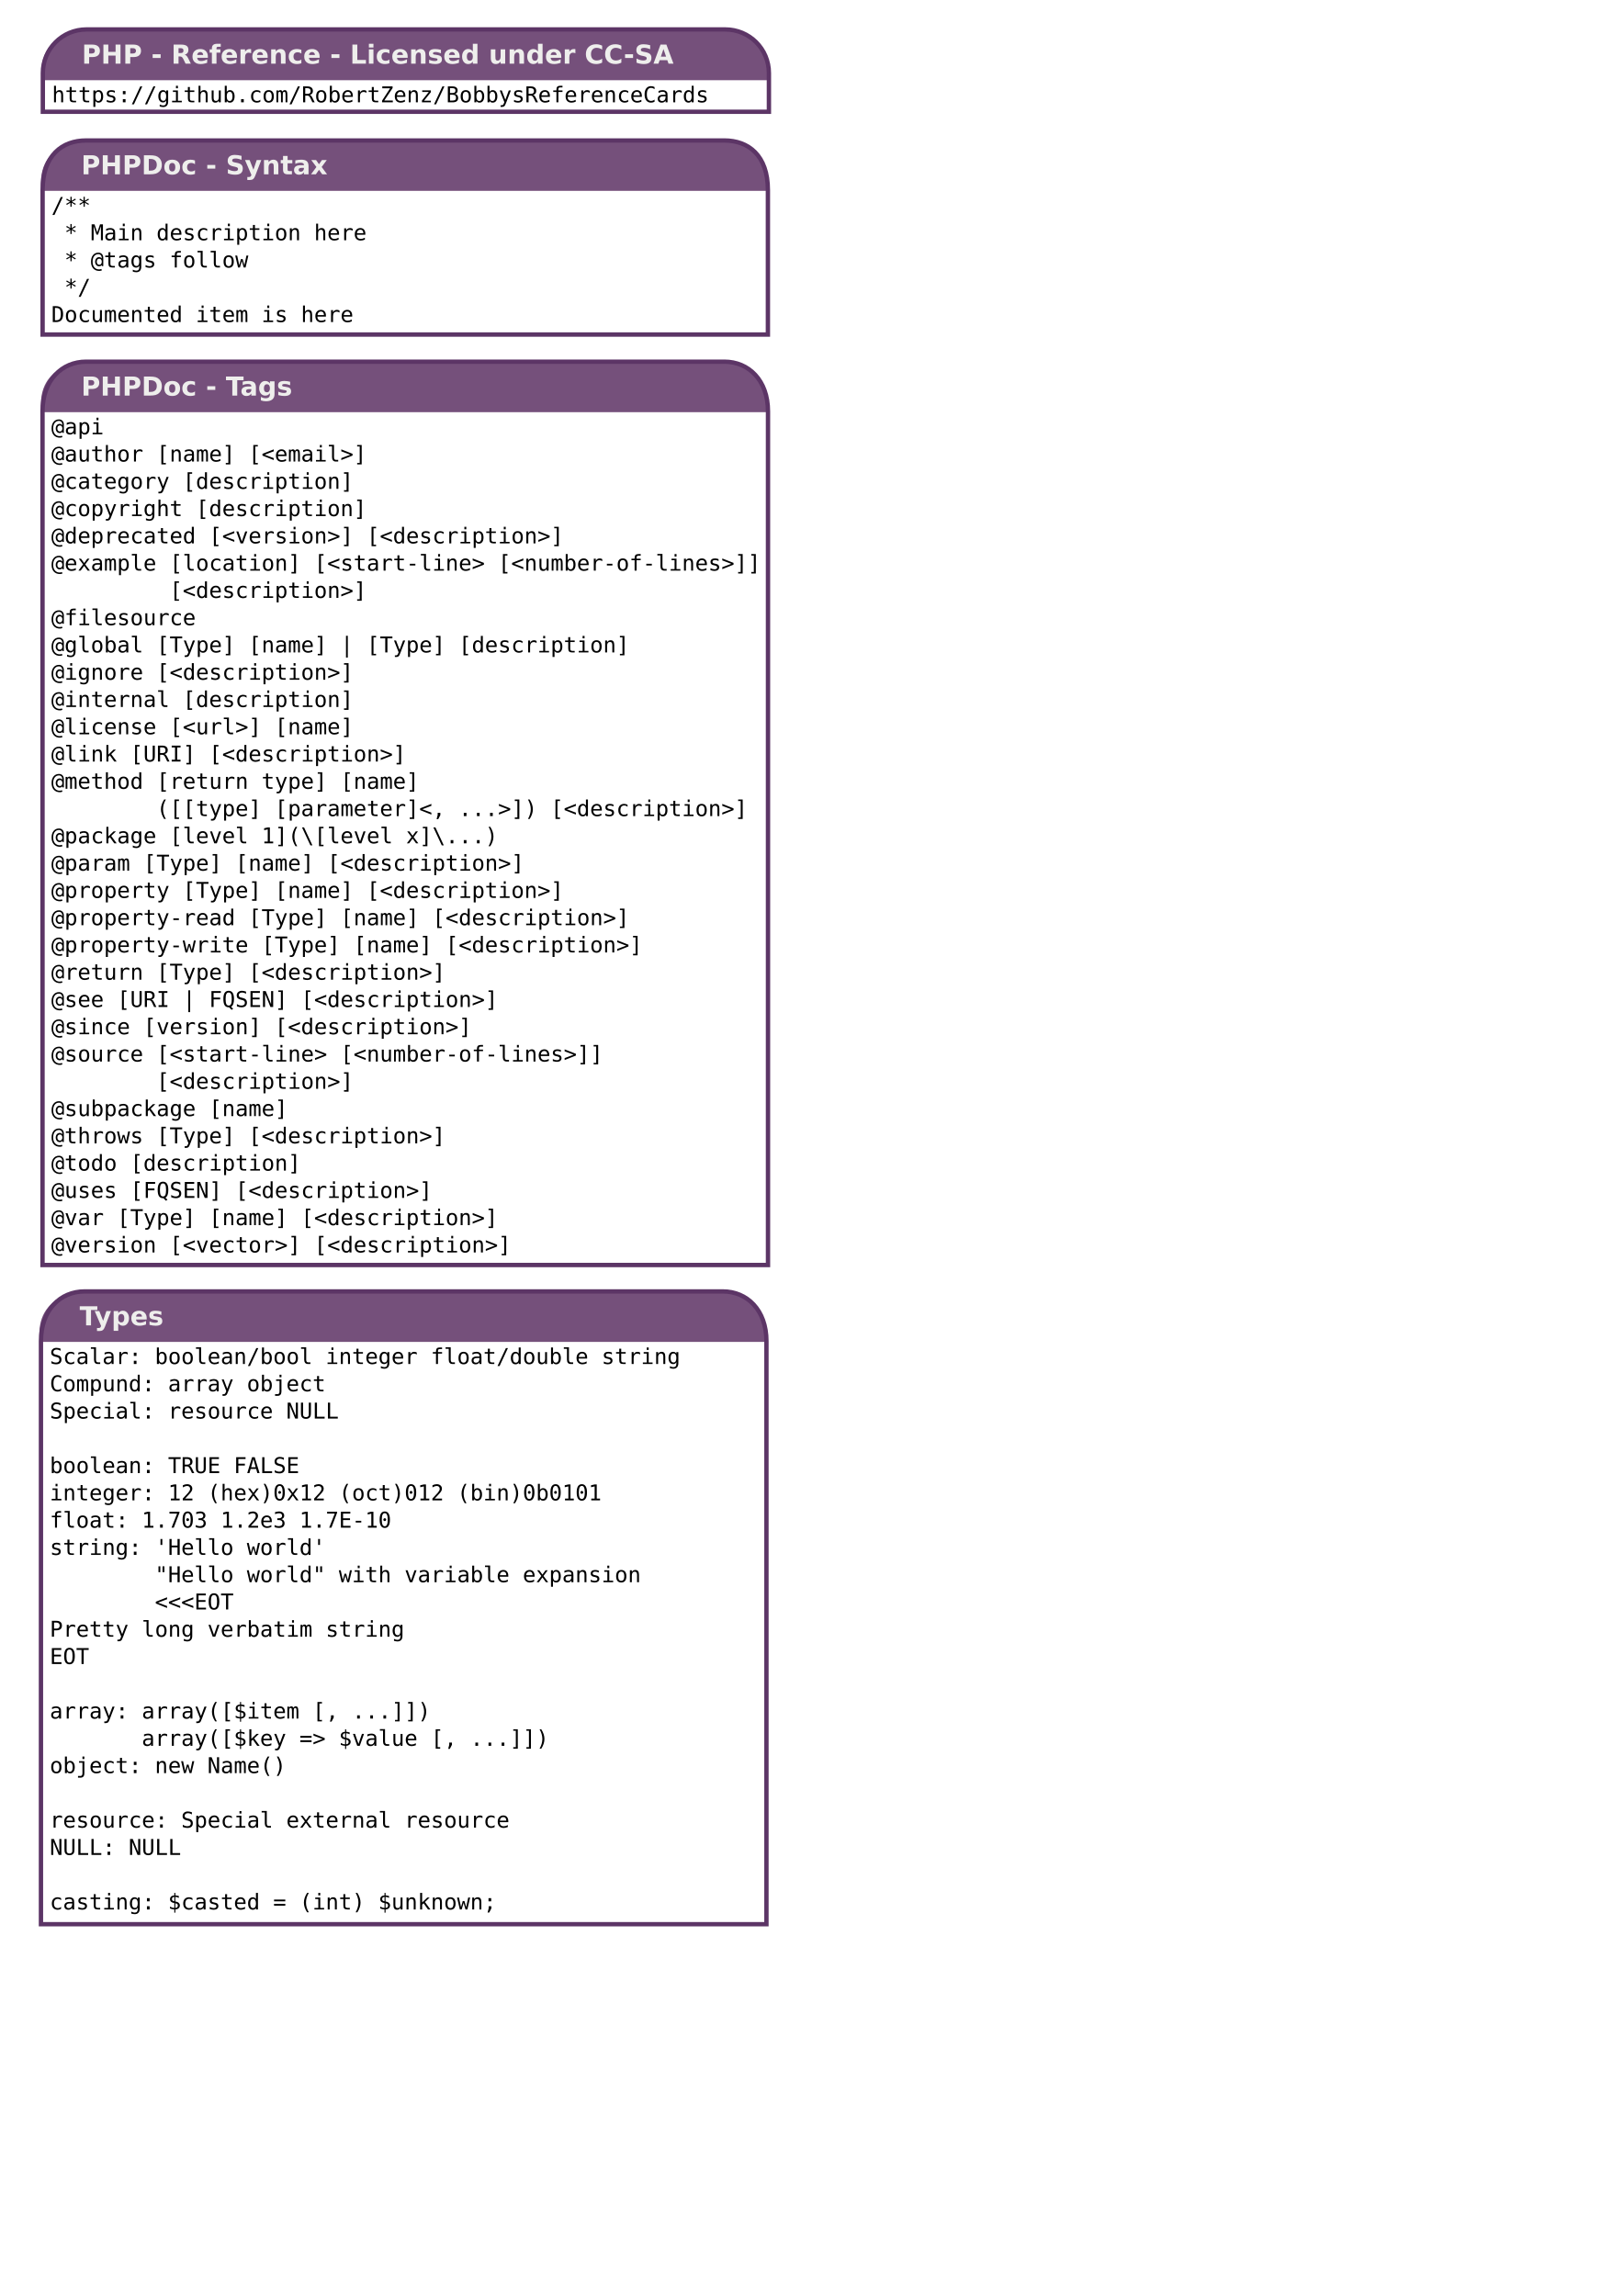
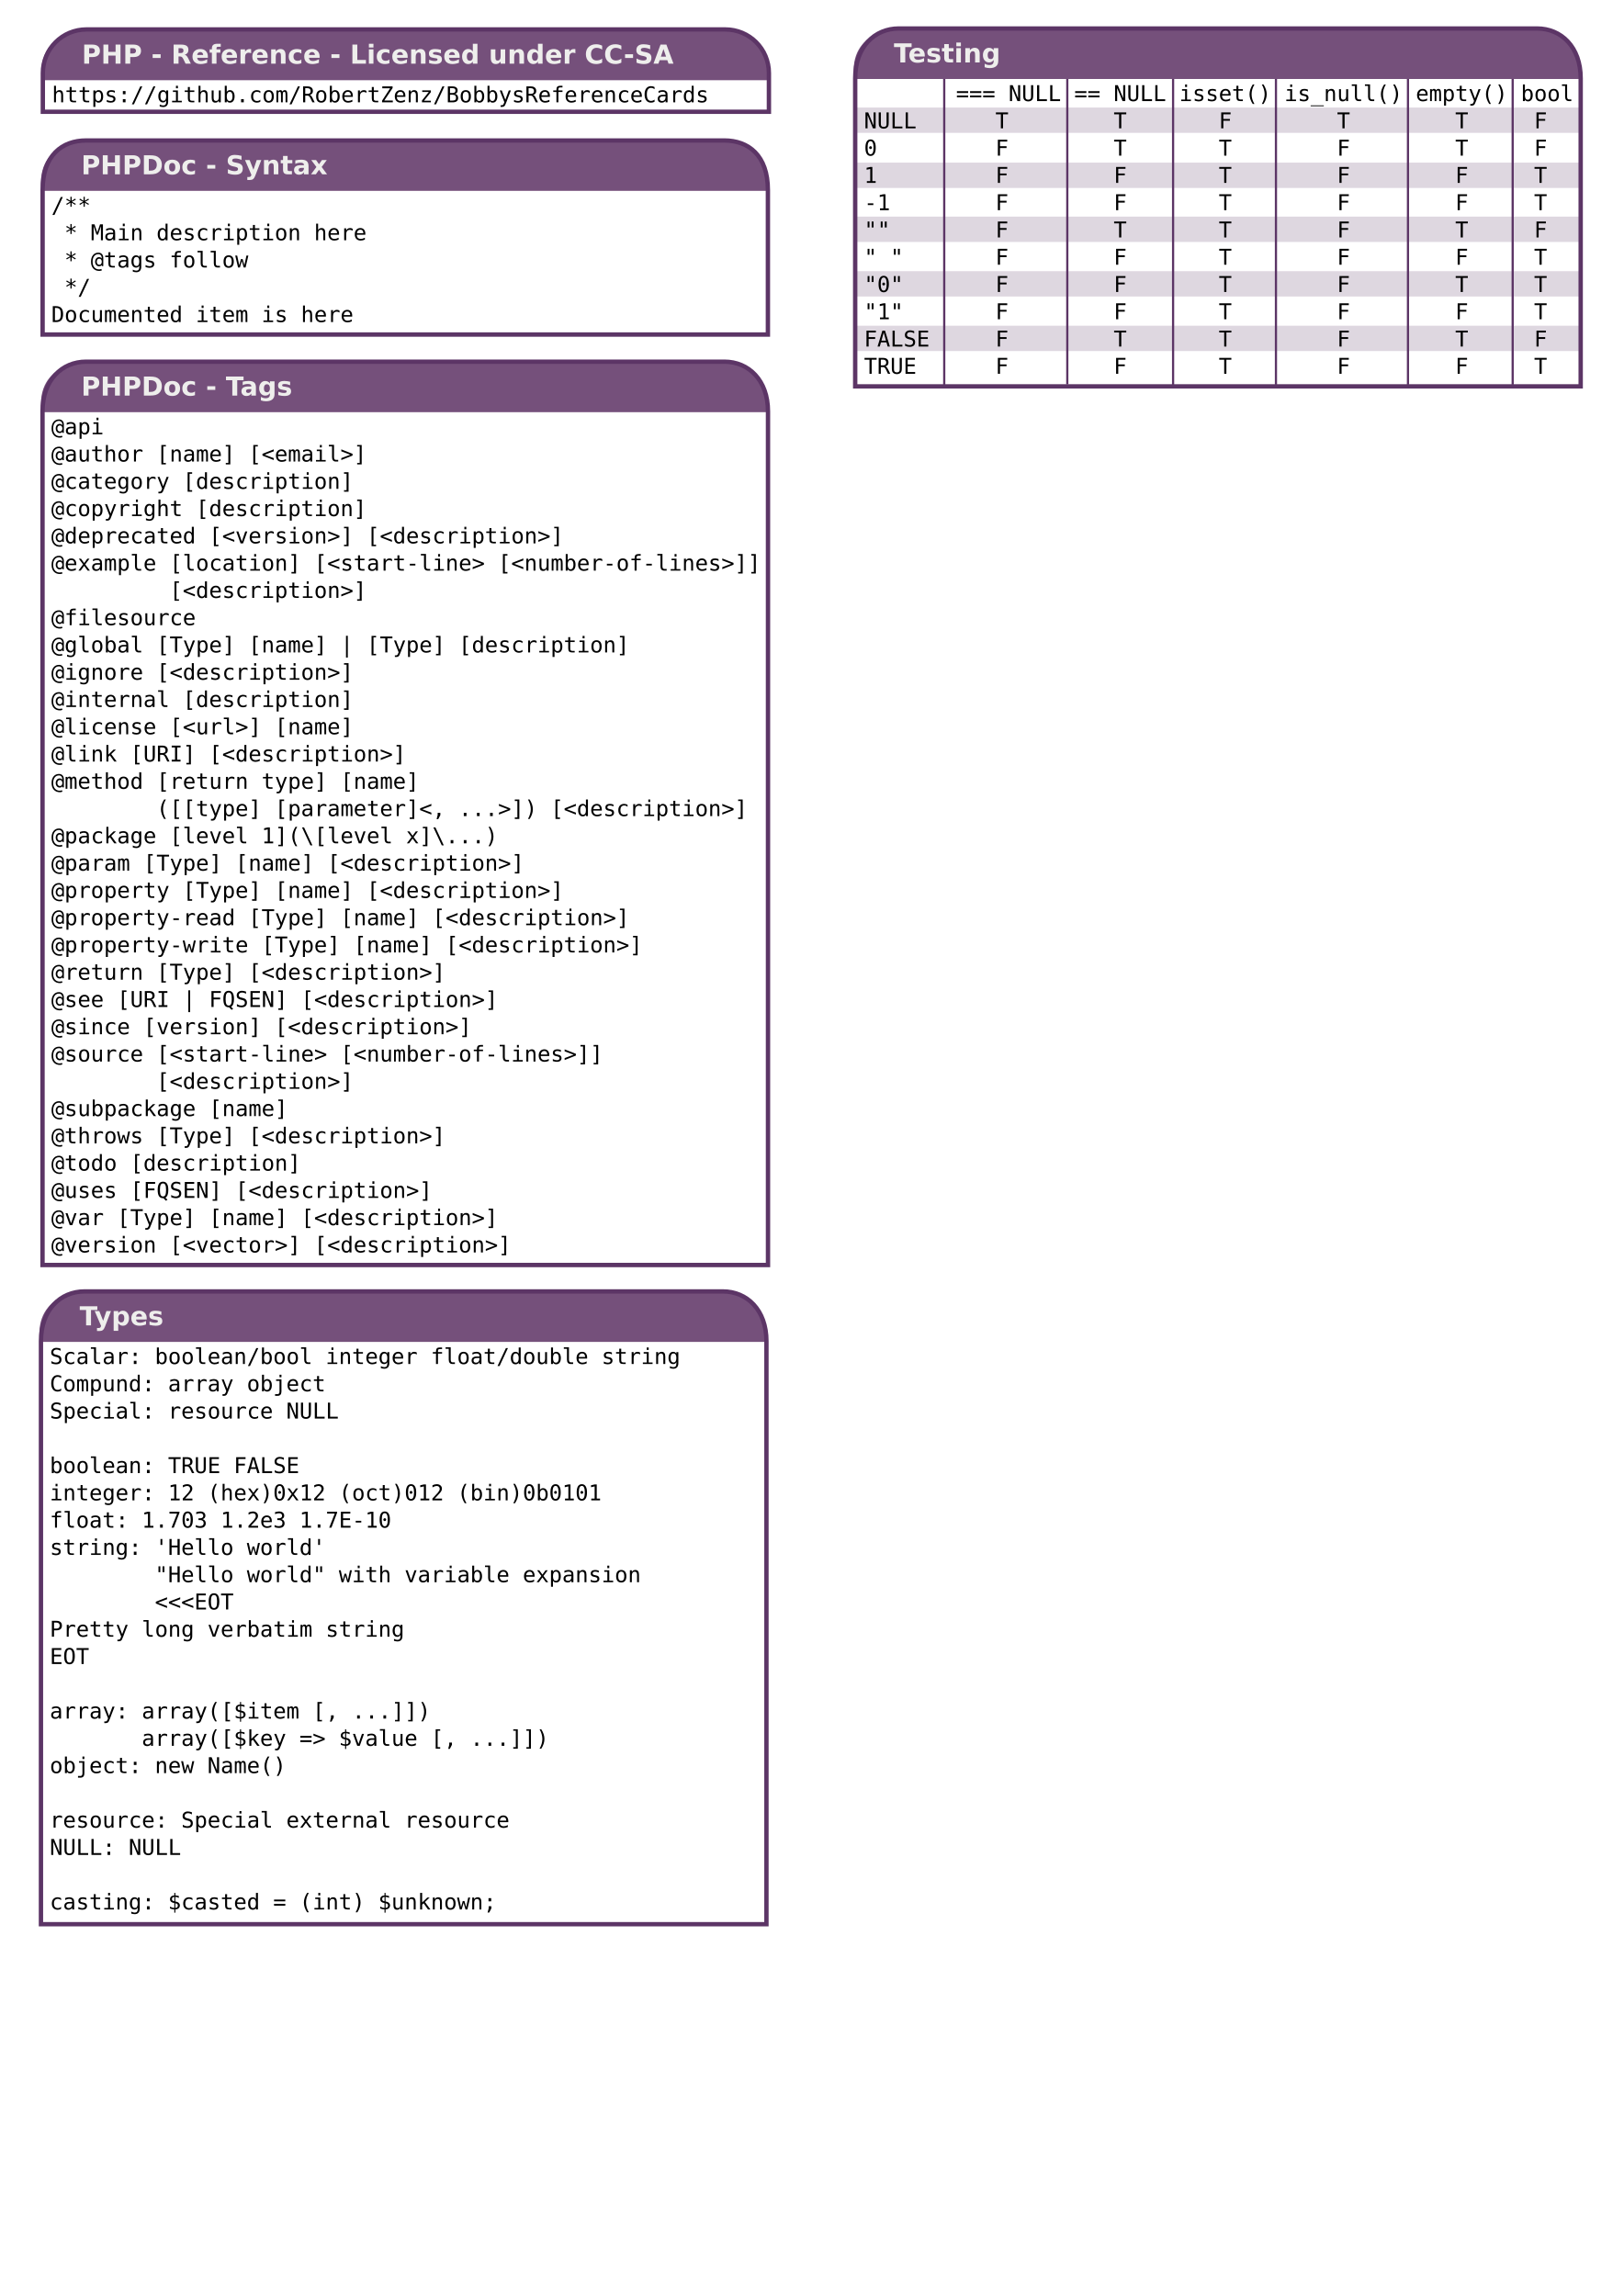
<svg xmlns="http://www.w3.org/2000/svg" width="744.094" height="1052.362" id="svg2" version="1.1">
  <defs id="defs4" />
  <g id="layer1">
+     <rect style="opacity:0.2;fill:#5c3566;stroke:none;stroke-width:0;stroke-linecap:round;stroke-linejoin:round;stroke-miterlimit:4;stroke-opacity:1;stroke-dasharray:none" id="rect4252" width="332.593" height="11.617" x="391.687" y="49.281" />
+     <rect style="opacity:0.2;fill:#5c3566;stroke:none" id="rect4252-9" width="332.593" height="11.617" x="391.56" y="74.535" />
+     <rect style="opacity:0.2;fill:#5c3566;stroke:none" id="rect4252-4" width="332.593" height="11.617" x="391.308" y="99.283" />
+     <rect style="opacity:0.2;fill:#5c3566;stroke:none" id="rect4252-95" width="332.593" height="11.617" x="391.56" y="124.285" />
+     <rect style="opacity:0.2;fill:#5c3566;stroke:none" id="rect4252-8" width="332.593" height="11.617" x="391.308" y="149.286" />
+     <path style="fill:none;stroke:#5c3566;stroke-width:1.003px;stroke-linecap:butt;stroke-linejoin:miter;stroke-opacity:1" d="m 489.107,176.198 0,-143.029" id="path4204-2" />
+     <path style="fill:none;stroke:#5c3566;stroke-width:1.003px;stroke-linecap:butt;stroke-linejoin:miter;stroke-opacity:1" d="m 537.593,176.505 0,-143.029" id="path4204-27" />
+     <path style="fill:none;stroke:#5c3566;stroke-width:1.003px;stroke-linecap:butt;stroke-linejoin:miter;stroke-opacity:1" d="m 584.727,176.336 0,-143.029" id="path4204-7" />
+     <path style="fill:none;stroke:#5c3566;stroke-width:1.003px;stroke-linecap:butt;stroke-linejoin:miter;stroke-opacity:1" d="m 645.232,176.336 0,-143.029" id="path4204-1" />
+     <path style="fill:none;stroke:#5c3566;stroke-width:1.003px;stroke-linecap:butt;stroke-linejoin:miter;stroke-opacity:1" d="m 693.212,176.336 0,-143.029" id="path4204-9" />
+     <path style="fill:none;stroke:#5c3566;stroke-width:1.003px;stroke-linecap:butt;stroke-linejoin:miter;stroke-opacity:1" d="m 432.714,176.823 0,-143.029" id="path4204" />
    <path style="fill:#75507b;fill-opacity:1;stroke:none" d="m 19.305,36.766 333.35,0 c 0,0 0.26,-23.739 -20.953,-23.739 -21.213,0 -290.73,0.209 -290.73,0.209 0,0 -24.698,0.296 -21.668,23.529 z" id="path3763-5" />
    <path style="fill:none;stroke:#5c3566;stroke-width:2;stroke-linecap:round;stroke-linejoin:miter;stroke-miterlimit:4;stroke-opacity:1;stroke-dasharray:none" d="m 39.629,13.491 292.741,0 c 11.08,0 20,8.92 20,20 l 0,17.741 -332.741,0 0,-17.741 c 0,-11.08 8.92,-20 20,-20 z" id="rect2987-0" />
    <text xml:space="preserve" style="font-size:40px;font-style:normal;font-weight:normal;line-height:125%;letter-spacing:0px;word-spacing:0px;fill:#eeeeec;fill-opacity:1;stroke:none;font-family:Sans" x="37.488" y="29.19" id="text3759-3">
      <tspan id="tspan3761-6" x="37.488" y="29.19" style="font-size:12px;font-style:normal;font-variant:normal;font-weight:bold;font-stretch:normal;fill:#eeeeec;font-family:DejaVu Sans;-inkscape-font-specification:DejaVu Sans Bold">PHP - Reference - Licensed under CC-SA</tspan>
    </text>
    <text xml:space="preserve" style="font-size:10px;font-style:normal;font-variant:normal;font-weight:normal;font-stretch:normal;line-height:125%;letter-spacing:0px;word-spacing:0px;fill:#000000;fill-opacity:1;stroke:none;font-family:Droid Sans Mono;-inkscape-font-specification:Droid Sans Mono" x="23.803" y="46.906" id="text3765-8">
      <tspan x="23.803" y="46.906" id="tspan4211-6" style="font-style:normal;font-variant:normal;font-weight:normal;font-stretch:normal;font-family:DejaVu Sans Mono;-inkscape-font-specification:DejaVu Sans Mono">https://github.com/RobertZenz/BobbysReferenceCards</tspan>
    </text>
    <path style="fill:#75507b;fill-opacity:1;stroke:none" d="m 19.02,87.48 333.35,0 c 0,0 0.26,-23.739 -20.953,-23.739 -21.213,0 -290.73,0.209 -290.73,0.209 0,0 -24.698,0.296 -21.668,23.529 z" id="path3763-5-7" />
    <path style="fill:none;stroke:#5c3566;stroke-width:2;stroke-linecap:round;stroke-linejoin:miter;stroke-miterlimit:4;stroke-opacity:1;stroke-dasharray:none" d="m 39.502,64.385 292.425,0 c 11.068,0 19.978,6.819 19.978,22.743 l 0,66.211 -332.382,0 0,-66.211 c 0,-15.924 8.91,-22.743 19.978,-22.743 z" id="rect2987-0-2" />
    <text xml:space="preserve" style="font-size:40px;font-style:normal;font-weight:normal;line-height:125%;letter-spacing:0px;word-spacing:0px;fill:#eeeeec;fill-opacity:1;stroke:none;font-family:Sans" x="37.202" y="79.904" id="text3759-3-2">
      <tspan id="tspan3761-6-8" x="37.202" y="79.904" style="font-size:12px;font-style:normal;font-variant:normal;font-weight:bold;font-stretch:normal;fill:#eeeeec;font-family:DejaVu Sans;-inkscape-font-specification:DejaVu Sans Bold">PHPDoc - Syntax</tspan>
    </text>
    <text xml:space="preserve" style="font-size:10px;font-style:normal;font-variant:normal;font-weight:normal;font-stretch:normal;line-height:125%;letter-spacing:0px;word-spacing:0px;fill:#000000;fill-opacity:1;stroke:none;font-family:Droid Sans Mono;-inkscape-font-specification:Droid Sans Mono" x="23.517" y="97.62" id="text3765-8-2">
      <tspan x="23.517" y="97.62" id="tspan6812" style="font-style:normal;font-variant:normal;font-weight:normal;font-stretch:normal;font-family:DejaVu Sans Mono;-inkscape-font-specification:DejaVu Sans Mono">/**</tspan>
      <tspan x="23.517" y="110.12" style="font-style:normal;font-variant:normal;font-weight:normal;font-stretch:normal;font-family:DejaVu Sans Mono;-inkscape-font-specification:DejaVu Sans Mono" id="tspan4654"> * Main description here</tspan>
      <tspan x="23.517" y="122.62" style="font-style:normal;font-variant:normal;font-weight:normal;font-stretch:normal;font-family:DejaVu Sans Mono;-inkscape-font-specification:DejaVu Sans Mono" id="tspan4664"> * @tags follow</tspan>
      <tspan x="23.517" y="135.12" style="font-style:normal;font-variant:normal;font-weight:normal;font-stretch:normal;font-family:DejaVu Sans Mono;-inkscape-font-specification:DejaVu Sans Mono" id="tspan4656"> */</tspan>
      <tspan x="23.517" y="147.62" style="font-style:normal;font-variant:normal;font-weight:normal;font-stretch:normal;font-family:DejaVu Sans Mono;-inkscape-font-specification:DejaVu Sans Mono" id="tspan4658">Documented item is here</tspan>
      <tspan x="23.517" y="160.12" style="font-style:normal;font-variant:normal;font-weight:normal;font-stretch:normal;font-family:DejaVu Sans Mono;-inkscape-font-specification:DejaVu Sans Mono" id="tspan4660" />
      <tspan x="23.517" y="172.62" style="font-style:normal;font-variant:normal;font-weight:normal;font-stretch:normal;font-family:DejaVu Sans Mono;-inkscape-font-specification:DejaVu Sans Mono" id="tspan4662" />
    </text>
    <path style="fill:#75507b;fill-opacity:1;stroke:none" d="m 19.02,188.909 333.35,0 c 0,0 0.26,-23.739 -20.953,-23.739 -21.213,0 -290.73,0.209 -290.73,0.209 0,0 -24.698,0.296 -21.668,23.529 z" id="path3763-2-6-5" />
    <path style="fill:none;stroke:#5c3566;stroke-width:2;stroke-linecap:round;stroke-linejoin:miter;stroke-miterlimit:4;stroke-opacity:1;stroke-dasharray:none" d="m 39.464,165.771 292.501,0 c 11.071,0 19.984,8.463 19.984,22.792 l 0,391.248 -332.468,0 0,-391.248 c 0,-14.328 8.913,-22.792 19.984,-22.792 z" id="rect2987-9-8-8" />
    <text xml:space="preserve" style="font-size:40px;font-style:normal;font-weight:normal;line-height:125%;letter-spacing:0px;word-spacing:0px;fill:#eeeeec;fill-opacity:1;stroke:none;font-family:Sans" x="37.202" y="181.332" id="text3759-1-6-3">
      <tspan x="37.202" y="181.332" style="font-size:12px;font-style:normal;font-variant:normal;font-weight:bold;font-stretch:normal;fill:#eeeeec;font-family:DejaVu Sans;-inkscape-font-specification:DejaVu Sans Bold" id="tspan4393-9-4">PHPDoc - Tags</tspan>
    </text>
    <text xml:space="preserve" style="font-size:10px;font-style:normal;font-variant:normal;font-weight:normal;font-stretch:normal;line-height:125%;letter-spacing:0px;word-spacing:0px;fill:#000000;fill-opacity:1;stroke:none;font-family:Droid Sans Mono;-inkscape-font-specification:Droid Sans Mono" x="23.517" y="199.049" id="text3765-2-9-2">
      <tspan x="23.517" y="199.049" style="font-style:normal;font-variant:normal;font-weight:normal;font-stretch:normal;font-family:DejaVu Sans Mono;-inkscape-font-specification:DejaVu Sans Mono" id="tspan5400">@api</tspan>
      <tspan x="23.517" y="211.549" style="font-style:normal;font-variant:normal;font-weight:normal;font-stretch:normal;font-family:DejaVu Sans Mono;-inkscape-font-specification:DejaVu Sans Mono" id="tspan5344">@author [name] [&lt;email&gt;]</tspan>
      <tspan x="23.517" y="224.049" style="font-style:normal;font-variant:normal;font-weight:normal;font-stretch:normal;font-family:DejaVu Sans Mono;-inkscape-font-specification:DejaVu Sans Mono" id="tspan5346">@category [description]</tspan>
      <tspan x="23.517" y="236.549" style="font-style:normal;font-variant:normal;font-weight:normal;font-stretch:normal;font-family:DejaVu Sans Mono;-inkscape-font-specification:DejaVu Sans Mono" id="tspan5348">@copyright [description]</tspan>
      <tspan x="23.517" y="249.049" style="font-style:normal;font-variant:normal;font-weight:normal;font-stretch:normal;font-family:DejaVu Sans Mono;-inkscape-font-specification:DejaVu Sans Mono" id="tspan5350">@deprecated [&lt;version&gt;] [&lt;description&gt;]</tspan>
      <tspan x="23.517" y="261.549" style="font-style:normal;font-variant:normal;font-weight:normal;font-stretch:normal;font-family:DejaVu Sans Mono;-inkscape-font-specification:DejaVu Sans Mono" id="tspan5352">@example [location] [&lt;start-line&gt; [&lt;number-of-lines&gt;]]</tspan>
      <tspan x="23.517" y="274.049" style="font-style:normal;font-variant:normal;font-weight:normal;font-stretch:normal;font-family:DejaVu Sans Mono;-inkscape-font-specification:DejaVu Sans Mono" id="tspan5404">         [&lt;description&gt;]</tspan>
      <tspan x="23.517" y="286.549" style="font-style:normal;font-variant:normal;font-weight:normal;font-stretch:normal;font-family:DejaVu Sans Mono;-inkscape-font-specification:DejaVu Sans Mono" id="tspan5354">@filesource</tspan>
      <tspan x="23.517" y="299.049" style="font-style:normal;font-variant:normal;font-weight:normal;font-stretch:normal;font-family:DejaVu Sans Mono;-inkscape-font-specification:DejaVu Sans Mono" id="tspan5356">@global [Type] [name] | [Type] [description]</tspan>
      <tspan x="23.517" y="311.549" style="font-style:normal;font-variant:normal;font-weight:normal;font-stretch:normal;font-family:DejaVu Sans Mono;-inkscape-font-specification:DejaVu Sans Mono" id="tspan5358">@ignore [&lt;description&gt;]</tspan>
      <tspan x="23.517" y="324.049" style="font-style:normal;font-variant:normal;font-weight:normal;font-stretch:normal;font-family:DejaVu Sans Mono;-inkscape-font-specification:DejaVu Sans Mono" id="tspan5360">@internal [description]</tspan>
      <tspan x="23.517" y="336.549" style="font-style:normal;font-variant:normal;font-weight:normal;font-stretch:normal;font-family:DejaVu Sans Mono;-inkscape-font-specification:DejaVu Sans Mono" id="tspan5362">@license [&lt;url&gt;] [name]</tspan>
      <tspan x="23.517" y="349.049" style="font-style:normal;font-variant:normal;font-weight:normal;font-stretch:normal;font-family:DejaVu Sans Mono;-inkscape-font-specification:DejaVu Sans Mono" id="tspan5364">@link [URI] [&lt;description&gt;]</tspan>
      <tspan x="23.517" y="361.549" style="font-style:normal;font-variant:normal;font-weight:normal;font-stretch:normal;font-family:DejaVu Sans Mono;-inkscape-font-specification:DejaVu Sans Mono" id="tspan5366">@method [return type] [name]</tspan>
      <tspan x="23.517" y="374.049" style="font-style:normal;font-variant:normal;font-weight:normal;font-stretch:normal;font-family:DejaVu Sans Mono;-inkscape-font-specification:DejaVu Sans Mono" id="tspan5407">        ([[type] [parameter]&lt;, ...&gt;]) [&lt;description&gt;]</tspan>
      <tspan x="23.517" y="386.549" style="font-style:normal;font-variant:normal;font-weight:normal;font-stretch:normal;font-family:DejaVu Sans Mono;-inkscape-font-specification:DejaVu Sans Mono" id="tspan5368">@package [level 1](\[level x]\...)</tspan>
      <tspan x="23.517" y="399.049" style="font-style:normal;font-variant:normal;font-weight:normal;font-stretch:normal;font-family:DejaVu Sans Mono;-inkscape-font-specification:DejaVu Sans Mono" id="tspan5370">@param [Type] [name] [&lt;description&gt;]</tspan>
      <tspan x="23.517" y="411.549" style="font-style:normal;font-variant:normal;font-weight:normal;font-stretch:normal;font-family:DejaVu Sans Mono;-inkscape-font-specification:DejaVu Sans Mono" id="tspan5372">@property [Type] [name] [&lt;description&gt;]</tspan>
      <tspan x="23.517" y="424.049" style="font-style:normal;font-variant:normal;font-weight:normal;font-stretch:normal;font-family:DejaVu Sans Mono;-inkscape-font-specification:DejaVu Sans Mono" id="tspan5374">@property-read [Type] [name] [&lt;description&gt;]</tspan>
      <tspan x="23.517" y="436.549" style="font-style:normal;font-variant:normal;font-weight:normal;font-stretch:normal;font-family:DejaVu Sans Mono;-inkscape-font-specification:DejaVu Sans Mono" id="tspan5376">@property-write [Type] [name] [&lt;description&gt;]</tspan>
      <tspan x="23.517" y="449.049" style="font-style:normal;font-variant:normal;font-weight:normal;font-stretch:normal;font-family:DejaVu Sans Mono;-inkscape-font-specification:DejaVu Sans Mono" id="tspan5378">@return [Type] [&lt;description&gt;]</tspan>
      <tspan x="23.517" y="461.549" style="font-style:normal;font-variant:normal;font-weight:normal;font-stretch:normal;font-family:DejaVu Sans Mono;-inkscape-font-specification:DejaVu Sans Mono" id="tspan5380">@see [URI | FQSEN] [&lt;description&gt;]</tspan>
      <tspan x="23.517" y="474.049" style="font-style:normal;font-variant:normal;font-weight:normal;font-stretch:normal;font-family:DejaVu Sans Mono;-inkscape-font-specification:DejaVu Sans Mono" id="tspan5382">@since [version] [&lt;description&gt;]</tspan>
      <tspan x="23.517" y="486.549" style="font-style:normal;font-variant:normal;font-weight:normal;font-stretch:normal;font-family:DejaVu Sans Mono;-inkscape-font-specification:DejaVu Sans Mono" id="tspan5384">@source [&lt;start-line&gt; [&lt;number-of-lines&gt;]]</tspan>
      <tspan x="23.517" y="499.049" style="font-style:normal;font-variant:normal;font-weight:normal;font-stretch:normal;font-family:DejaVu Sans Mono;-inkscape-font-specification:DejaVu Sans Mono" id="tspan5409">        [&lt;description&gt;]</tspan>
      <tspan x="23.517" y="511.549" style="font-style:normal;font-variant:normal;font-weight:normal;font-stretch:normal;font-family:DejaVu Sans Mono;-inkscape-font-specification:DejaVu Sans Mono" id="tspan5386">@subpackage [name]</tspan>
      <tspan x="23.517" y="524.049" style="font-style:normal;font-variant:normal;font-weight:normal;font-stretch:normal;font-family:DejaVu Sans Mono;-inkscape-font-specification:DejaVu Sans Mono" id="tspan5388">@throws [Type] [&lt;description&gt;]</tspan>
      <tspan x="23.517" y="536.549" style="font-style:normal;font-variant:normal;font-weight:normal;font-stretch:normal;font-family:DejaVu Sans Mono;-inkscape-font-specification:DejaVu Sans Mono" id="tspan5390">@todo [description]</tspan>
      <tspan x="23.517" y="549.049" style="font-style:normal;font-variant:normal;font-weight:normal;font-stretch:normal;font-family:DejaVu Sans Mono;-inkscape-font-specification:DejaVu Sans Mono" id="tspan5392">@uses [FQSEN] [&lt;description&gt;]</tspan>
      <tspan x="23.517" y="561.549" style="font-style:normal;font-variant:normal;font-weight:normal;font-stretch:normal;font-family:DejaVu Sans Mono;-inkscape-font-specification:DejaVu Sans Mono" id="tspan5394">@var [Type] [name] [&lt;description&gt;]</tspan>
      <tspan x="23.517" y="574.049" style="font-style:normal;font-variant:normal;font-weight:normal;font-stretch:normal;font-family:DejaVu Sans Mono;-inkscape-font-specification:DejaVu Sans Mono" id="tspan5396">@version [&lt;vector&gt;] [&lt;description&gt;]</tspan>
      <tspan x="23.517" y="586.549" style="font-style:normal;font-variant:normal;font-weight:normal;font-stretch:normal;font-family:DejaVu Sans Mono;-inkscape-font-specification:DejaVu Sans Mono" id="tspan5398" />
    </text>
    <path style="fill:#75507b;fill-opacity:1;stroke:none" d="m 18.305,615.052 333.35,0 c 0,0 0.26,-23.739 -20.953,-23.739 -21.213,0 -290.73,0.209 -290.73,0.209 0,0 -24.698,0.296 -21.668,23.529 z" id="path3763-2-6-5-9" />
    <path style="fill:none;stroke:#5c3566;stroke-width:2;stroke-linecap:round;stroke-linejoin:miter;stroke-miterlimit:4;stroke-opacity:1;stroke-dasharray:none" d="m 38.75,591.914 292.501,0 c 11.071,0 19.984,8.463 19.984,22.792 l 0,267.248 -332.468,0 0,-267.248 c 0,-14.328 8.913,-22.792 19.984,-22.792 z" id="rect2987-9-8-8-4" />
    <text xml:space="preserve" style="font-size:40px;font-style:normal;font-weight:normal;line-height:125%;letter-spacing:0px;word-spacing:0px;fill:#eeeeec;fill-opacity:1;stroke:none;font-family:Sans" x="36.488" y="607.475" id="text3759-1-6-3-3">
      <tspan x="36.488" y="607.475" style="font-size:12px;font-style:normal;font-variant:normal;font-weight:bold;font-stretch:normal;fill:#eeeeec;font-family:DejaVu Sans;-inkscape-font-specification:DejaVu Sans Bold" id="tspan4393-9-4-4">Types</tspan>
    </text>
    <text xml:space="preserve" style="font-size:10px;font-style:normal;font-variant:normal;font-weight:normal;font-stretch:normal;line-height:125%;letter-spacing:0px;word-spacing:0px;fill:#000000;fill-opacity:1;stroke:none;font-family:Droid Sans Mono;-inkscape-font-specification:Droid Sans Mono" x="22.803" y="625.191" id="text3765-2-9-2-3">
      <tspan x="22.803" y="625.191" style="font-style:normal;font-variant:normal;font-weight:normal;font-stretch:normal;font-family:DejaVu Sans Mono;-inkscape-font-specification:DejaVu Sans Mono" id="tspan5398-9">Scalar: boolean/bool integer float/double string</tspan>
      <tspan x="22.803" y="637.691" style="font-style:normal;font-variant:normal;font-weight:normal;font-stretch:normal;font-family:DejaVu Sans Mono;-inkscape-font-specification:DejaVu Sans Mono" id="tspan3691">Compund: array object</tspan>
      <tspan x="22.803" y="650.191" style="font-style:normal;font-variant:normal;font-weight:normal;font-stretch:normal;font-family:DejaVu Sans Mono;-inkscape-font-specification:DejaVu Sans Mono" id="tspan3693">Special: resource NULL</tspan>
      <tspan x="22.803" y="662.691" style="font-style:normal;font-variant:normal;font-weight:normal;font-stretch:normal;font-family:DejaVu Sans Mono;-inkscape-font-specification:DejaVu Sans Mono" id="tspan3695" />
      <tspan x="22.803" y="675.191" style="font-style:normal;font-variant:normal;font-weight:normal;font-stretch:normal;font-family:DejaVu Sans Mono;-inkscape-font-specification:DejaVu Sans Mono" id="tspan3697">boolean: TRUE FALSE</tspan>
      <tspan x="22.803" y="687.691" style="font-style:normal;font-variant:normal;font-weight:normal;font-stretch:normal;font-family:DejaVu Sans Mono;-inkscape-font-specification:DejaVu Sans Mono" id="tspan3705">integer: 12 (hex)0x12 (oct)012 (bin)0b0101</tspan>
      <tspan x="22.803" y="700.191" style="font-style:normal;font-variant:normal;font-weight:normal;font-stretch:normal;font-family:DejaVu Sans Mono;-inkscape-font-specification:DejaVu Sans Mono" id="tspan3709">float: 1.703 1.2e3 1.7E-10</tspan>
      <tspan x="22.803" y="712.691" style="font-style:normal;font-variant:normal;font-weight:normal;font-stretch:normal;font-family:DejaVu Sans Mono;-inkscape-font-specification:DejaVu Sans Mono" id="tspan3713">string: 'Hello world'</tspan>
      <tspan x="22.803" y="725.191" style="font-style:normal;font-variant:normal;font-weight:normal;font-stretch:normal;font-family:DejaVu Sans Mono;-inkscape-font-specification:DejaVu Sans Mono" id="tspan3723">        "Hello world" with variable expansion</tspan>
      <tspan x="22.803" y="737.691" style="font-style:normal;font-variant:normal;font-weight:normal;font-stretch:normal;font-family:DejaVu Sans Mono;-inkscape-font-specification:DejaVu Sans Mono" id="tspan3717">        &lt;&lt;&lt;EOT</tspan>
      <tspan x="22.803" y="750.191" style="font-style:normal;font-variant:normal;font-weight:normal;font-stretch:normal;font-family:DejaVu Sans Mono;-inkscape-font-specification:DejaVu Sans Mono" id="tspan3719">Pretty long verbatim string</tspan>
      <tspan x="22.803" y="762.691" style="font-style:normal;font-variant:normal;font-weight:normal;font-stretch:normal;font-family:DejaVu Sans Mono;-inkscape-font-specification:DejaVu Sans Mono" id="tspan3721">EOT</tspan>
      <tspan x="22.803" y="775.191" style="font-style:normal;font-variant:normal;font-weight:normal;font-stretch:normal;font-family:DejaVu Sans Mono;-inkscape-font-specification:DejaVu Sans Mono" id="tspan3725" />
      <tspan x="22.803" y="787.691" style="font-style:normal;font-variant:normal;font-weight:normal;font-stretch:normal;font-family:DejaVu Sans Mono;-inkscape-font-specification:DejaVu Sans Mono" id="tspan3727">array: array([$item [, ...]])</tspan>
      <tspan x="22.803" y="800.191" style="font-style:normal;font-variant:normal;font-weight:normal;font-stretch:normal;font-family:DejaVu Sans Mono;-inkscape-font-specification:DejaVu Sans Mono" id="tspan3731">       array([$key =&gt; $value [, ...]])</tspan>
      <tspan x="22.803" y="812.691" style="font-style:normal;font-variant:normal;font-weight:normal;font-stretch:normal;font-family:DejaVu Sans Mono;-inkscape-font-specification:DejaVu Sans Mono" id="tspan3735">object: new Name()</tspan>
      <tspan x="22.803" y="825.191" style="font-style:normal;font-variant:normal;font-weight:normal;font-stretch:normal;font-family:DejaVu Sans Mono;-inkscape-font-specification:DejaVu Sans Mono" id="tspan3741" />
      <tspan x="22.803" y="837.691" style="font-style:normal;font-variant:normal;font-weight:normal;font-stretch:normal;font-family:DejaVu Sans Mono;-inkscape-font-specification:DejaVu Sans Mono" id="tspan3751">resource: Special external resource</tspan>
      <tspan x="22.803" y="850.191" style="font-style:normal;font-variant:normal;font-weight:normal;font-stretch:normal;font-family:DejaVu Sans Mono;-inkscape-font-specification:DejaVu Sans Mono" id="tspan3753">NULL: NULL</tspan>
      <tspan x="22.803" y="862.691" style="font-style:normal;font-variant:normal;font-weight:normal;font-stretch:normal;font-family:DejaVu Sans Mono;-inkscape-font-specification:DejaVu Sans Mono" id="tspan3749" />
      <tspan x="22.803" y="875.191" style="font-style:normal;font-variant:normal;font-weight:normal;font-stretch:normal;font-family:DejaVu Sans Mono;-inkscape-font-specification:DejaVu Sans Mono" id="tspan3747">casting: $casted = (int) $unknown;</tspan>
    </text>
+     <path style="fill:#75507b;fill-opacity:1;stroke:none" d="m 391.448,36.194 333.35,0 c 0,0 0.26,-23.739 -20.953,-23.739 -21.213,0 -290.73,0.209 -290.73,0.209 0,0 -24.698,0.296 -21.668,23.529 z" id="path3763-2-6-5-9-2" />
+     <path style="fill:none;stroke:#5c3566;stroke-width:2;stroke-linecap:round;stroke-linejoin:miter;stroke-miterlimit:4;stroke-opacity:1;stroke-dasharray:none" d="m 411.892,13.057 292.501,0 c 11.071,0 19.984,8.463 19.984,22.792 l 0,141.248 -332.468,0 0,-141.248 c 0,-14.328 8.913,-22.792 19.984,-22.792 z" id="rect2987-9-8-8-4-2" />
+     <text xml:space="preserve" style="font-size:40px;font-style:normal;font-weight:normal;line-height:125%;letter-spacing:0px;word-spacing:0px;fill:#eeeeec;fill-opacity:1;stroke:none;font-family:Sans" x="409.631" y="28.618" id="text3759-1-6-3-3-0">
+       <tspan x="409.631" y="28.618" style="font-size:12px;font-style:normal;font-variant:normal;font-weight:bold;font-stretch:normal;fill:#eeeeec;font-family:DejaVu Sans;-inkscape-font-specification:DejaVu Sans Bold" id="tspan4393-9-4-4-7">Testing</tspan>
+     </text>
+     <text xml:space="preserve" style="font-size:10px;font-style:normal;font-variant:normal;font-weight:normal;font-stretch:normal;line-height:125%;letter-spacing:0px;word-spacing:0px;fill:#000000;fill-opacity:1;stroke:none;font-family:Droid Sans Mono;-inkscape-font-specification:Droid Sans Mono" x="395.946" y="46.334" id="text3765-2-9-2-3-6">
+       <tspan x="395.946" y="46.334" style="font-style:normal;font-variant:normal;font-weight:normal;font-stretch:normal;font-family:DejaVu Sans Mono;-inkscape-font-specification:DejaVu Sans Mono" id="tspan4104">       === NULL == NULL isset() is_null() empty() bool </tspan>
+       <tspan x="395.946" y="58.834" style="font-style:normal;font-variant:normal;font-weight:normal;font-stretch:normal;font-family:DejaVu Sans Mono;-inkscape-font-specification:DejaVu Sans Mono" id="tspan4184">NULL      T        T       F        T        T     F</tspan>
+       <tspan x="395.946" y="71.334" style="font-style:normal;font-variant:normal;font-weight:normal;font-stretch:normal;font-family:DejaVu Sans Mono;-inkscape-font-specification:DejaVu Sans Mono" id="tspan4186">0         F        T       T        F        T     F</tspan>
+       <tspan x="395.946" y="83.834" style="font-style:normal;font-variant:normal;font-weight:normal;font-stretch:normal;font-family:DejaVu Sans Mono;-inkscape-font-specification:DejaVu Sans Mono" id="tspan4188">1         F        F       T        F        F     T</tspan>
+       <tspan x="395.946" y="96.334" style="font-style:normal;font-variant:normal;font-weight:normal;font-stretch:normal;font-family:DejaVu Sans Mono;-inkscape-font-specification:DejaVu Sans Mono" id="tspan4190">-1        F        F       T        F        F     T</tspan>
+       <tspan x="395.946" y="108.834" style="font-style:normal;font-variant:normal;font-weight:normal;font-stretch:normal;font-family:DejaVu Sans Mono;-inkscape-font-specification:DejaVu Sans Mono" id="tspan4192">""        F        T       T        F        T     F</tspan>
+       <tspan x="395.946" y="121.334" style="font-style:normal;font-variant:normal;font-weight:normal;font-stretch:normal;font-family:DejaVu Sans Mono;-inkscape-font-specification:DejaVu Sans Mono" id="tspan4194">" "       F        F       T        F        F     T</tspan>
+       <tspan x="395.946" y="133.834" style="font-style:normal;font-variant:normal;font-weight:normal;font-stretch:normal;font-family:DejaVu Sans Mono;-inkscape-font-specification:DejaVu Sans Mono" id="tspan4196">"0"       F        F       T        F        T     T</tspan>
+       <tspan x="395.946" y="146.334" style="font-style:normal;font-variant:normal;font-weight:normal;font-stretch:normal;font-family:DejaVu Sans Mono;-inkscape-font-specification:DejaVu Sans Mono" id="tspan4198">"1"       F        F       T        F        F     T</tspan>
+       <tspan x="395.946" y="158.834" style="font-style:normal;font-variant:normal;font-weight:normal;font-stretch:normal;font-family:DejaVu Sans Mono;-inkscape-font-specification:DejaVu Sans Mono" id="tspan4200">FALSE     F        T       T        F        T     F</tspan>
+       <tspan x="395.946" y="171.334" style="font-style:normal;font-variant:normal;font-weight:normal;font-stretch:normal;font-family:DejaVu Sans Mono;-inkscape-font-specification:DejaVu Sans Mono" id="tspan4202">TRUE      F        F       T        F        F     T</tspan>
+     </text>
  </g>
</svg>
